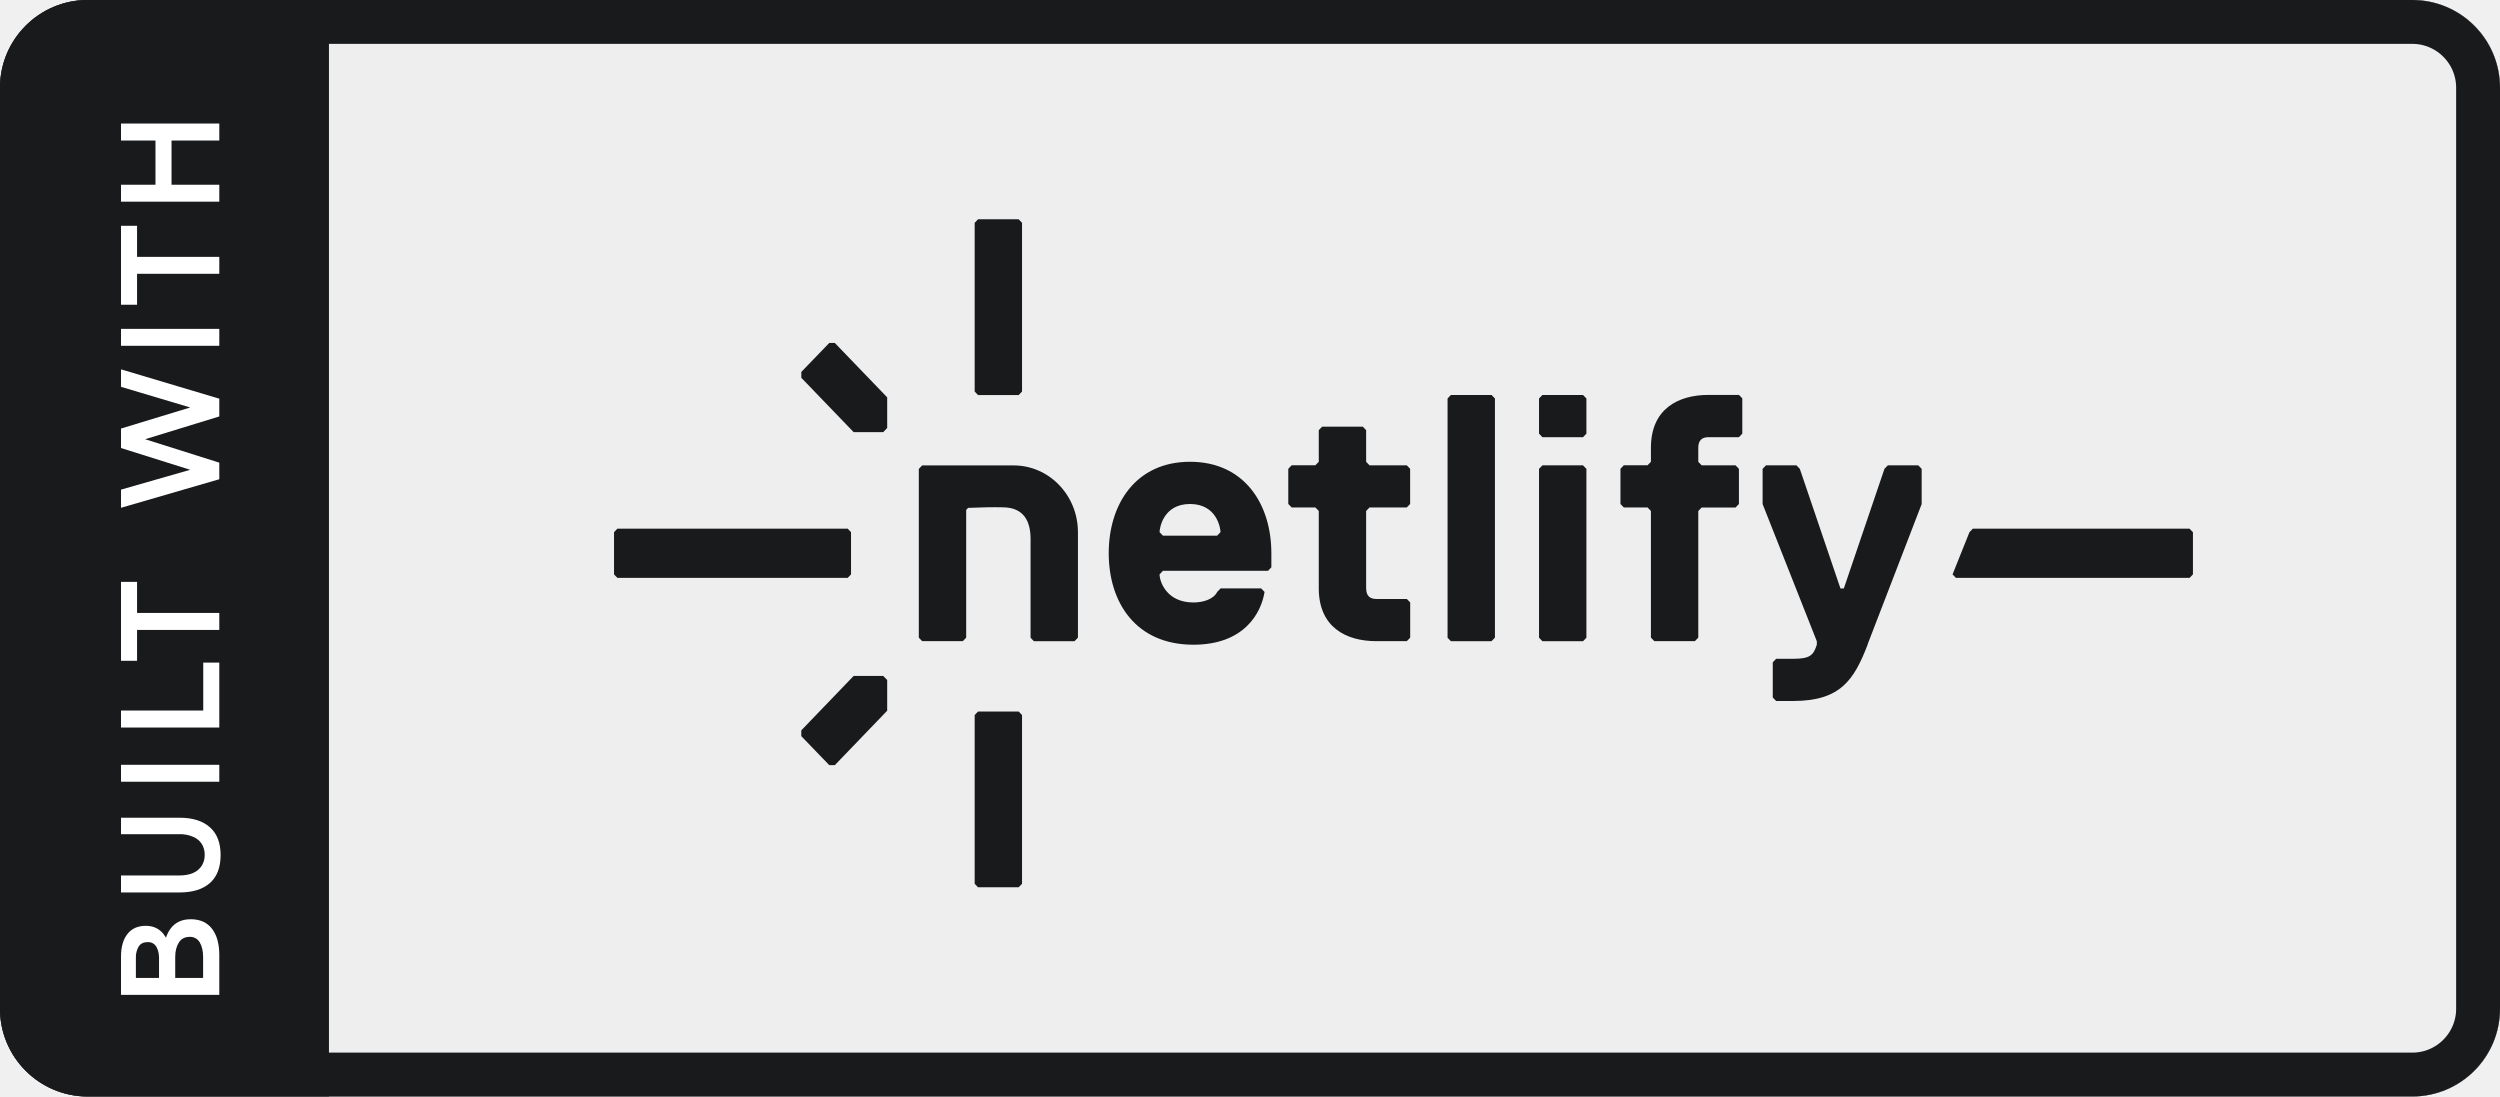
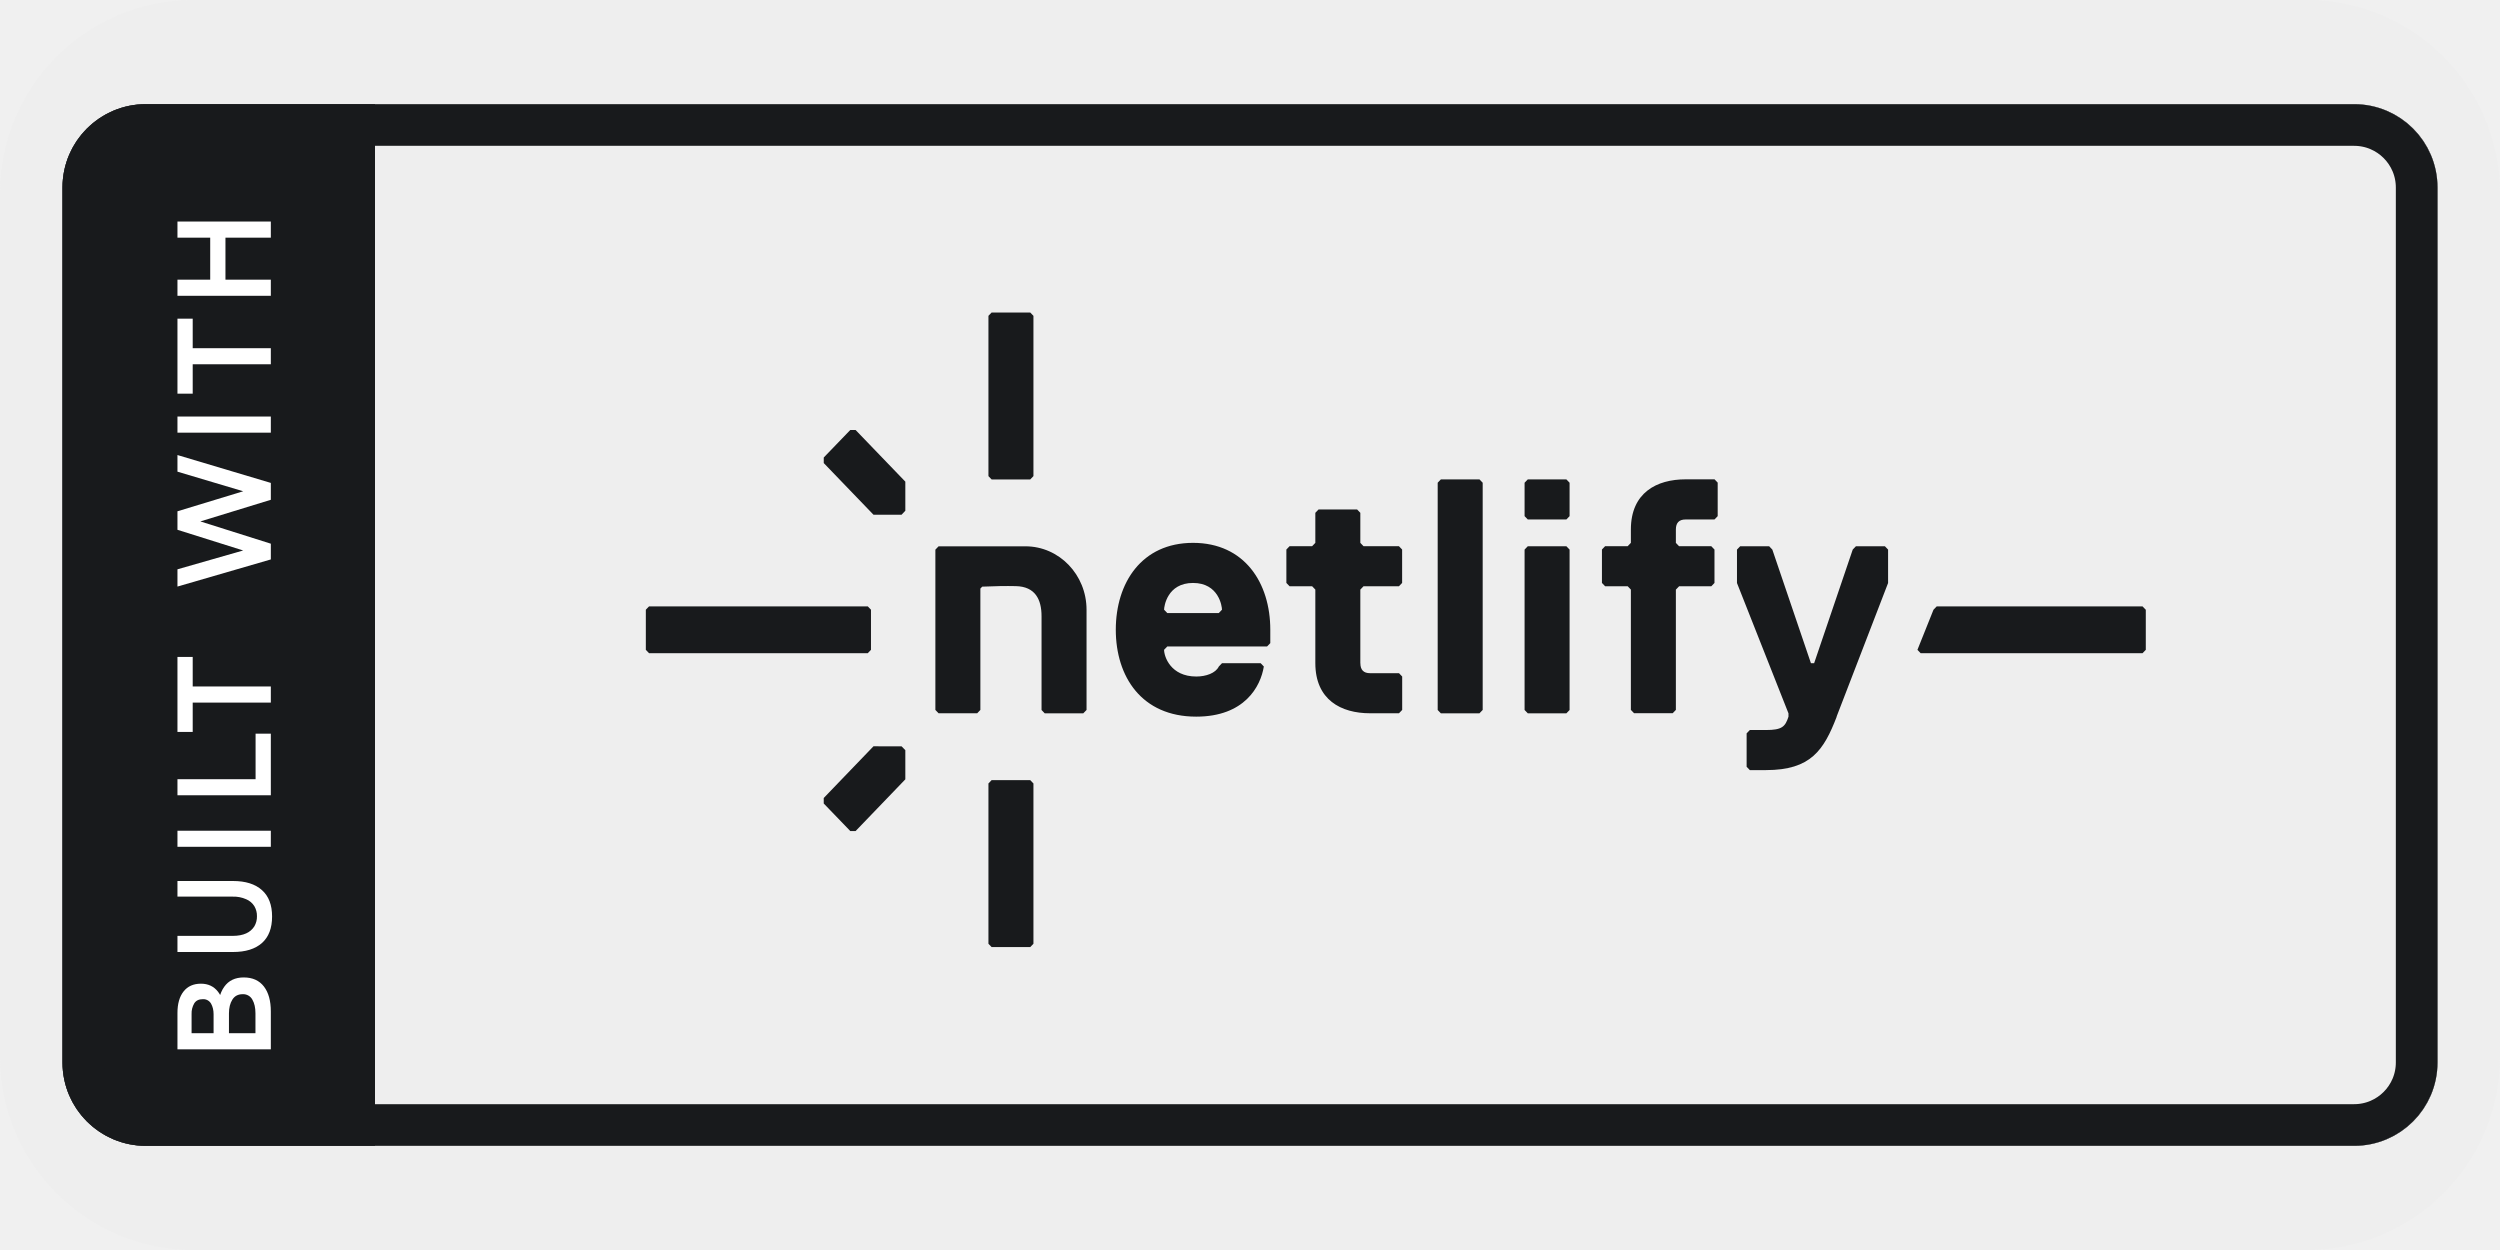
- <svg xmlns="http://www.w3.org/2000/svg" width="100%" height="100%" viewBox="0 0 114 50" version="1.1" xml:space="preserve" style="fill-rule:evenodd;clip-rule:evenodd;">
-   <g>
-     <clipPath id="_clip1">
-       <path d="M114,4L114,46C114,48.208 112.208,50 110,50L4,50C1.792,50 0,48.208 0,46L0,4C0,1.792 1.792,0 4,0L110,0C112.208,0 114,1.792 114,4Z" />
-     </clipPath>
-     <g clip-path="url(#_clip1)">
-       <path d="M114,4L114,46C114,48.208 112.208,50 110,50L4,50C1.792,50 0,48.208 0,46L0,4C0,1.792 1.792,0 4,0L110,0C112.208,0 114,1.792 114,4Z" style="fill:rgb(24,26,28);" />
-       <rect x="0" y="0" width="114" height="51" style="fill:rgb(238,238,238);" />
-       <g>
+ <svg xmlns="http://www.w3.org/2000/svg" width="100%" height="100%" viewBox="0 0 120 60" version="1.1" xml:space="preserve" style="fill-rule:evenodd;clip-rule:evenodd;">
+   <path d="M120,9.275L120,50.725C120,55.844 115.844,60 110.725,60L9.275,60C4.156,60 0,55.844 0,50.725L0,9.275C0,4.156 4.156,0 9.275,0L110.725,0C115.844,0 120,4.156 120,9.275Z" style="fill:rgb(238,238,238);" />
+   <g transform="matrix(1,0,0,1,3,5)">
+     <g>
+       <clipPath id="_clip1">
+         <path d="M114,4L114,46C114,48.208 112.208,50 110,50L4,50C1.792,50 0,48.208 0,46L0,4C0,1.792 1.792,0 4,0L110,0C112.208,0 114,1.792 114,4Z" />
+       </clipPath>
+       <g clip-path="url(#_clip1)">
+         <path d="M114,4L114,46C114,48.208 112.208,50 110,50L4,50C1.792,50 0,48.208 0,46L0,4C0,1.792 1.792,0 4,0L110,0C112.208,0 114,1.792 114,4Z" style="fill:rgb(24,26,28);" />
+         <rect x="0" y="0" width="114" height="51" style="fill:rgb(238,238,238);" />
        <g>
-           <path d="M44.445,40.3L44.445,32.606L44.598,32.446L46.451,32.446L46.605,32.606L46.605,40.3L46.451,40.46L44.598,40.46L44.445,40.3ZM44.445,17.854L44.445,10.16L44.598,10L46.451,10L46.605,10.16L46.605,17.854L46.451,18.014L44.598,18.014L44.445,17.854ZM38.068,34.89L37.814,34.89L36.539,33.568L36.539,33.304L38.927,30.822L40.276,30.824L40.456,31.008L40.456,32.408L38.068,34.891L38.068,34.89ZM36.54,17.226L36.54,16.96L37.814,15.639L38.068,15.639L40.456,18.119L40.456,19.516L40.276,19.706L38.927,19.706L36.539,17.226L36.54,17.226ZM28.154,24.106L38.654,24.106L38.807,24.266L38.807,26.192L38.654,26.352L28.154,26.352L28,26.192L28,24.266L28.154,24.106ZM99.844,24.109L99.998,24.269L99.998,26.192L99.844,26.352L89.19,26.352L89.037,26.192L89.807,24.268L89.961,24.108L99.844,24.108L99.844,24.109ZM49,29.24L47.147,29.24L46.994,29.08L46.994,24.577C46.994,23.775 46.691,23.154 45.76,23.134C45.28,23.122 44.733,23.134 44.147,23.159L44.058,23.252L44.058,29.077L43.905,29.237L42.052,29.237L41.898,29.077L41.898,21.383L42.052,21.223L46.221,21.223C47.841,21.223 49.154,22.586 49.154,24.268L49.154,29.078L49,29.237L49,29.24ZM57.974,25.87L57.82,26.03L53.03,26.03L52.876,26.19C52.876,26.51 53.186,27.473 54.422,27.473C54.885,27.473 55.348,27.313 55.504,26.992L55.658,26.832L57.51,26.832L57.664,26.992C57.51,27.954 56.738,29.399 54.419,29.399C51.794,29.399 50.558,27.475 50.558,25.227C50.558,22.98 51.794,21.057 54.266,21.057C56.738,21.057 57.974,22.98 57.974,25.227L57.974,25.87ZM55.655,24.266C55.655,24.106 55.502,22.982 54.265,22.982C53.03,22.982 52.876,24.106 52.876,24.266L53.03,24.426L55.502,24.426L55.655,24.266ZM62.298,26.832C62.298,27.154 62.452,27.313 62.762,27.313L64.152,27.313L64.305,27.473L64.305,29.077L64.151,29.237L62.761,29.237C61.372,29.237 60.136,28.594 60.136,26.83L60.136,23.3L59.982,23.14L58.9,23.14L58.746,22.981L58.746,21.377L58.9,21.217L59.982,21.217L60.136,21.057L60.136,19.615L60.29,19.455L62.142,19.455L62.296,19.615L62.296,21.058L62.45,21.218L64.149,21.218L64.302,21.377L64.302,22.981L64.149,23.141L62.449,23.141L62.296,23.301L62.296,26.829L62.298,26.831L62.298,26.832ZM68.015,29.24L66.162,29.24L66.009,29.08L66.009,18.17L66.162,18.011L68.015,18.011L68.169,18.171L68.169,29.077L68.015,29.237L68.015,29.24ZM72.186,19.935L70.334,19.935L70.18,19.775L70.18,18.171L70.334,18.011L72.186,18.011L72.34,18.171L72.34,19.775L72.186,19.935ZM72.186,29.239L70.334,29.239L70.18,29.079L70.18,21.38L70.334,21.22L72.186,21.22L72.34,21.38L72.34,29.08L72.186,29.24L72.186,29.239ZM79.449,18.17L79.449,19.775L79.295,19.935L77.905,19.935C77.596,19.935 77.442,20.095 77.442,20.415L77.442,21.059L77.596,21.219L79.142,21.219L79.295,21.378L79.295,22.982L79.142,23.142L77.596,23.142L77.442,23.302L77.442,29.075L77.289,29.235L75.436,29.235L75.282,29.075L75.282,23.3L75.129,23.14L74.046,23.14L73.893,22.981L73.893,21.377L74.046,21.217L75.129,21.217L75.282,21.057L75.282,20.415C75.282,18.651 76.518,18.008 77.908,18.008L79.298,18.008L79.451,18.168L79.449,18.17ZM85.163,29.399C84.544,31.003 83.927,31.965 81.765,31.965L80.992,31.965L80.838,31.805L80.838,30.201L80.992,30.041L81.765,30.041C82.538,30.041 82.691,29.882 82.847,29.401L82.847,29.241L80.375,22.985L80.375,21.38L80.529,21.22L81.919,21.22L82.072,21.38L83.925,26.835L84.078,26.835L85.931,21.38L86.085,21.22L87.475,21.22L87.628,21.38L87.628,22.985L85.156,29.4L85.163,29.398L85.163,29.399Z" style="fill:rgb(24,26,28);fill-rule:nonzero;" />
+           <g>
+             <path d="M44.445,40.3L44.445,32.606L44.598,32.446L46.451,32.446L46.605,32.606L46.605,40.3L46.451,40.46L44.598,40.46L44.445,40.3ZM44.445,17.854L44.445,10.16L44.598,10L46.451,10L46.605,10.16L46.605,17.854L46.451,18.014L44.598,18.014L44.445,17.854ZM38.068,34.89L37.814,34.89L36.539,33.568L36.539,33.304L38.927,30.822L40.276,30.824L40.456,31.008L40.456,32.408L38.068,34.891L38.068,34.89ZM36.54,17.226L36.54,16.96L37.814,15.639L38.068,15.639L40.456,18.119L40.456,19.516L40.276,19.706L38.927,19.706L36.539,17.226L36.54,17.226ZM28.154,24.106L38.654,24.106L38.807,24.266L38.807,26.192L38.654,26.352L28.154,26.352L28,26.192L28,24.266L28.154,24.106ZM99.844,24.109L99.998,24.269L99.998,26.192L99.844,26.352L89.19,26.352L89.037,26.192L89.807,24.268L89.961,24.108L99.844,24.108L99.844,24.109ZM49,29.24L47.147,29.24L46.994,29.08L46.994,24.577C46.994,23.775 46.691,23.154 45.76,23.134C45.28,23.122 44.733,23.134 44.147,23.159L44.058,23.252L44.058,29.077L43.905,29.237L42.052,29.237L41.898,29.077L41.898,21.383L42.052,21.223L46.221,21.223C47.841,21.223 49.154,22.586 49.154,24.268L49.154,29.078L49,29.237L49,29.24ZM57.974,25.87L57.82,26.03L53.03,26.03L52.876,26.19C52.876,26.51 53.186,27.473 54.422,27.473C54.885,27.473 55.348,27.313 55.504,26.992L55.658,26.832L57.51,26.832L57.664,26.992C57.51,27.954 56.738,29.399 54.419,29.399C51.794,29.399 50.558,27.475 50.558,25.227C50.558,22.98 51.794,21.057 54.266,21.057C56.738,21.057 57.974,22.98 57.974,25.227L57.974,25.87ZM55.655,24.266C55.655,24.106 55.502,22.982 54.265,22.982C53.03,22.982 52.876,24.106 52.876,24.266L53.03,24.426L55.502,24.426L55.655,24.266ZM62.298,26.832C62.298,27.154 62.452,27.313 62.762,27.313L64.152,27.313L64.305,27.473L64.305,29.077L64.151,29.237L62.761,29.237C61.372,29.237 60.136,28.594 60.136,26.83L60.136,23.3L59.982,23.14L58.9,23.14L58.746,22.981L58.746,21.377L58.9,21.217L59.982,21.217L60.136,21.057L60.136,19.615L60.29,19.455L62.142,19.455L62.296,19.615L62.296,21.058L62.45,21.218L64.149,21.218L64.302,21.377L64.302,22.981L64.149,23.141L62.449,23.141L62.296,23.301L62.296,26.829L62.298,26.831L62.298,26.832ZM68.015,29.24L66.162,29.24L66.009,29.08L66.009,18.17L66.162,18.011L68.015,18.011L68.169,18.171L68.169,29.077L68.015,29.237L68.015,29.24ZM72.186,19.935L70.334,19.935L70.18,19.775L70.18,18.171L70.334,18.011L72.186,18.011L72.34,18.171L72.34,19.775L72.186,19.935ZM72.186,29.239L70.334,29.239L70.18,29.079L70.18,21.38L70.334,21.22L72.186,21.22L72.34,21.38L72.34,29.08L72.186,29.24L72.186,29.239ZM79.449,18.17L79.449,19.775L79.295,19.935L77.905,19.935C77.596,19.935 77.442,20.095 77.442,20.415L77.442,21.059L77.596,21.219L79.142,21.219L79.295,21.378L79.295,22.982L79.142,23.142L77.596,23.142L77.442,23.302L77.442,29.075L77.289,29.235L75.436,29.235L75.282,29.075L75.282,23.3L75.129,23.14L74.046,23.14L73.893,22.981L73.893,21.377L74.046,21.217L75.129,21.217L75.282,21.057L75.282,20.415C75.282,18.651 76.518,18.008 77.908,18.008L79.298,18.008L79.451,18.168L79.449,18.17ZM85.163,29.399C84.544,31.003 83.927,31.965 81.765,31.965L80.992,31.965L80.838,31.805L80.838,30.201L80.992,30.041L81.765,30.041C82.538,30.041 82.691,29.882 82.847,29.401L82.847,29.241L80.375,22.985L80.375,21.38L80.529,21.22L81.919,21.22L82.072,21.38L83.925,26.835L84.078,26.835L85.931,21.38L86.085,21.22L87.475,21.22L87.628,21.38L87.628,22.985L85.156,29.4L85.163,29.398L85.163,29.399Z" style="fill:rgb(24,26,28);fill-rule:nonzero;" />
+           </g>
        </g>
+         <rect x="0" y="0" width="15" height="50" style="fill:rgb(24,26,28);" />
+         <path d="M5.518,45.367L5.518,44.593L10,44.593L10,45.367L5.518,45.367ZM5.518,43.621C5.518,43.181 5.616,42.837 5.812,42.589C6.008,42.341 6.286,42.217 6.646,42.217C6.994,42.217 7.268,42.347 7.468,42.607C7.668,42.867 7.768,43.235 7.768,43.711L7.432,43.729C7.436,43.121 7.546,42.667 7.762,42.367C7.974,42.067 8.286,41.917 8.698,41.917C9.122,41.917 9.446,42.063 9.67,42.355C9.89,42.643 10,43.041 10,43.549L10,44.791L9.262,44.791L9.262,43.639C9.262,43.371 9.212,43.151 9.112,42.979C9.02,42.812 8.84,42.712 8.65,42.721C8.426,42.721 8.26,42.809 8.152,42.985C8.044,43.157 7.99,43.375 7.99,43.639L7.99,44.785L7.252,44.785L7.252,43.68C7.252,43.488 7.212,43.32 7.132,43.176C7.052,43.035 6.898,42.951 6.736,42.96C6.544,42.96 6.406,43.028 6.322,43.164C6.233,43.319 6.189,43.496 6.196,43.674L6.196,44.79L5.518,44.79L5.518,43.62L5.518,43.621ZM5.518,40.696L5.518,39.922L8.17,39.922C8.426,39.922 8.642,39.882 8.818,39.802C8.978,39.731 9.114,39.614 9.208,39.466C9.294,39.319 9.338,39.151 9.334,38.98C9.338,38.809 9.294,38.641 9.208,38.494C9.115,38.346 8.979,38.231 8.818,38.164C8.614,38.074 8.393,38.031 8.17,38.038L5.518,38.038L5.518,37.288L8.182,37.288C8.786,37.288 9.25,37.434 9.574,37.726C9.898,38.014 10.06,38.436 10.06,38.992C10.06,39.552 9.898,39.976 9.574,40.264C9.25,40.552 8.786,40.696 8.182,40.696L5.518,40.696ZM5.518,35.648L5.518,34.874L10,34.874L10,35.648L5.518,35.648ZM5.518,33.174L5.518,32.4L10,32.4L10,33.174L5.518,33.174ZM9.268,32.627L9.268,30.215L10,30.215L10,32.627L9.268,32.627ZM5.578,28.724L5.578,27.951L10,27.951L10,28.724L5.578,28.724ZM5.518,30.134L5.518,26.534L6.25,26.534L6.25,30.134L5.518,30.134ZM5.518,23.155L5.518,22.327L9.202,21.271L9.202,21.589L5.518,20.43L5.518,19.542L9.202,18.42L9.202,18.738L5.518,17.64L5.518,16.842L10,18.18L10,18.99L5.914,20.244L5.914,19.806L10,21.097L10,21.853L5.518,23.155ZM5.518,15.769L5.518,14.995L10,14.995L10,15.769L5.518,15.769ZM5.578,12.486L5.578,11.712L10,11.712L10,12.486L5.578,12.486ZM5.518,13.896L5.518,10.296L6.25,10.296L6.25,13.896L5.518,13.896ZM5.518,9.197L5.518,8.423L10,8.423L10,9.197L5.518,9.197ZM7.09,8.651L7.09,6.179L7.822,6.179L7.822,8.65L7.09,8.65L7.09,8.651ZM5.518,6.407L5.518,5.633L10,5.633L10,6.407L5.518,6.407Z" style="fill:white;fill-rule:nonzero;" />
      </g>
-       <rect x="0" y="0" width="15" height="50" style="fill:rgb(24,26,28);" />
-       <path d="M5.518,45.367L5.518,44.593L10,44.593L10,45.367L5.518,45.367ZM5.518,43.621C5.518,43.181 5.616,42.837 5.812,42.589C6.008,42.341 6.286,42.217 6.646,42.217C6.994,42.217 7.268,42.347 7.468,42.607C7.668,42.867 7.768,43.235 7.768,43.711L7.432,43.729C7.436,43.121 7.546,42.667 7.762,42.367C7.974,42.067 8.286,41.917 8.698,41.917C9.122,41.917 9.446,42.063 9.67,42.355C9.89,42.643 10,43.041 10,43.549L10,44.791L9.262,44.791L9.262,43.639C9.262,43.371 9.212,43.151 9.112,42.979C9.02,42.812 8.84,42.712 8.65,42.721C8.426,42.721 8.26,42.809 8.152,42.985C8.044,43.157 7.99,43.375 7.99,43.639L7.99,44.785L7.252,44.785L7.252,43.68C7.252,43.488 7.212,43.32 7.132,43.176C7.052,43.035 6.898,42.951 6.736,42.96C6.544,42.96 6.406,43.028 6.322,43.164C6.233,43.319 6.189,43.496 6.196,43.674L6.196,44.79L5.518,44.79L5.518,43.62L5.518,43.621ZM5.518,40.696L5.518,39.922L8.17,39.922C8.426,39.922 8.642,39.882 8.818,39.802C8.978,39.731 9.114,39.614 9.208,39.466C9.294,39.319 9.338,39.151 9.334,38.98C9.338,38.809 9.294,38.641 9.208,38.494C9.115,38.346 8.979,38.231 8.818,38.164C8.614,38.074 8.393,38.031 8.17,38.038L5.518,38.038L5.518,37.288L8.182,37.288C8.786,37.288 9.25,37.434 9.574,37.726C9.898,38.014 10.06,38.436 10.06,38.992C10.06,39.552 9.898,39.976 9.574,40.264C9.25,40.552 8.786,40.696 8.182,40.696L5.518,40.696ZM5.518,35.648L5.518,34.874L10,34.874L10,35.648L5.518,35.648ZM5.518,33.174L5.518,32.4L10,32.4L10,33.174L5.518,33.174ZM9.268,32.627L9.268,30.215L10,30.215L10,32.627L9.268,32.627ZM5.578,28.724L5.578,27.951L10,27.951L10,28.724L5.578,28.724ZM5.518,30.134L5.518,26.534L6.25,26.534L6.25,30.134L5.518,30.134ZM5.518,23.155L5.518,22.327L9.202,21.271L9.202,21.589L5.518,20.43L5.518,19.542L9.202,18.42L9.202,18.738L5.518,17.64L5.518,16.842L10,18.18L10,18.99L5.914,20.244L5.914,19.806L10,21.097L10,21.853L5.518,23.155ZM5.518,15.769L5.518,14.995L10,14.995L10,15.769L5.518,15.769ZM5.578,12.486L5.578,11.712L10,11.712L10,12.486L5.578,12.486ZM5.518,13.896L5.518,10.296L6.25,10.296L6.25,13.896L5.518,13.896ZM5.518,9.197L5.518,8.423L10,8.423L10,9.197L5.518,9.197ZM7.09,8.651L7.09,6.179L7.822,6.179L7.822,8.65L7.09,8.65L7.09,8.651ZM5.518,6.407L5.518,5.633L10,5.633L10,6.407L5.518,6.407Z" style="fill:white;fill-rule:nonzero;" />
    </g>
  </g>
-   <path d="M113,4L113,46C113,47.656 111.656,49 110,49L4,49C2.344,49 1,47.656 1,46L1,4C1,2.344 2.344,1 4,1L110,1C111.656,1 113,2.344 113,4Z" style="fill:none;stroke:rgb(24,26,28);stroke-width:2px;" />
+   <g transform="matrix(1,0,0,1,3,5)">
+     <path d="M113,4L113,46C113,47.656 111.656,49 110,49L4,49C2.344,49 1,47.656 1,46L1,4C1,2.344 2.344,1 4,1L110,1C111.656,1 113,2.344 113,4Z" style="fill:none;stroke:rgb(24,26,28);stroke-width:2px;" />
+   </g>
</svg>
